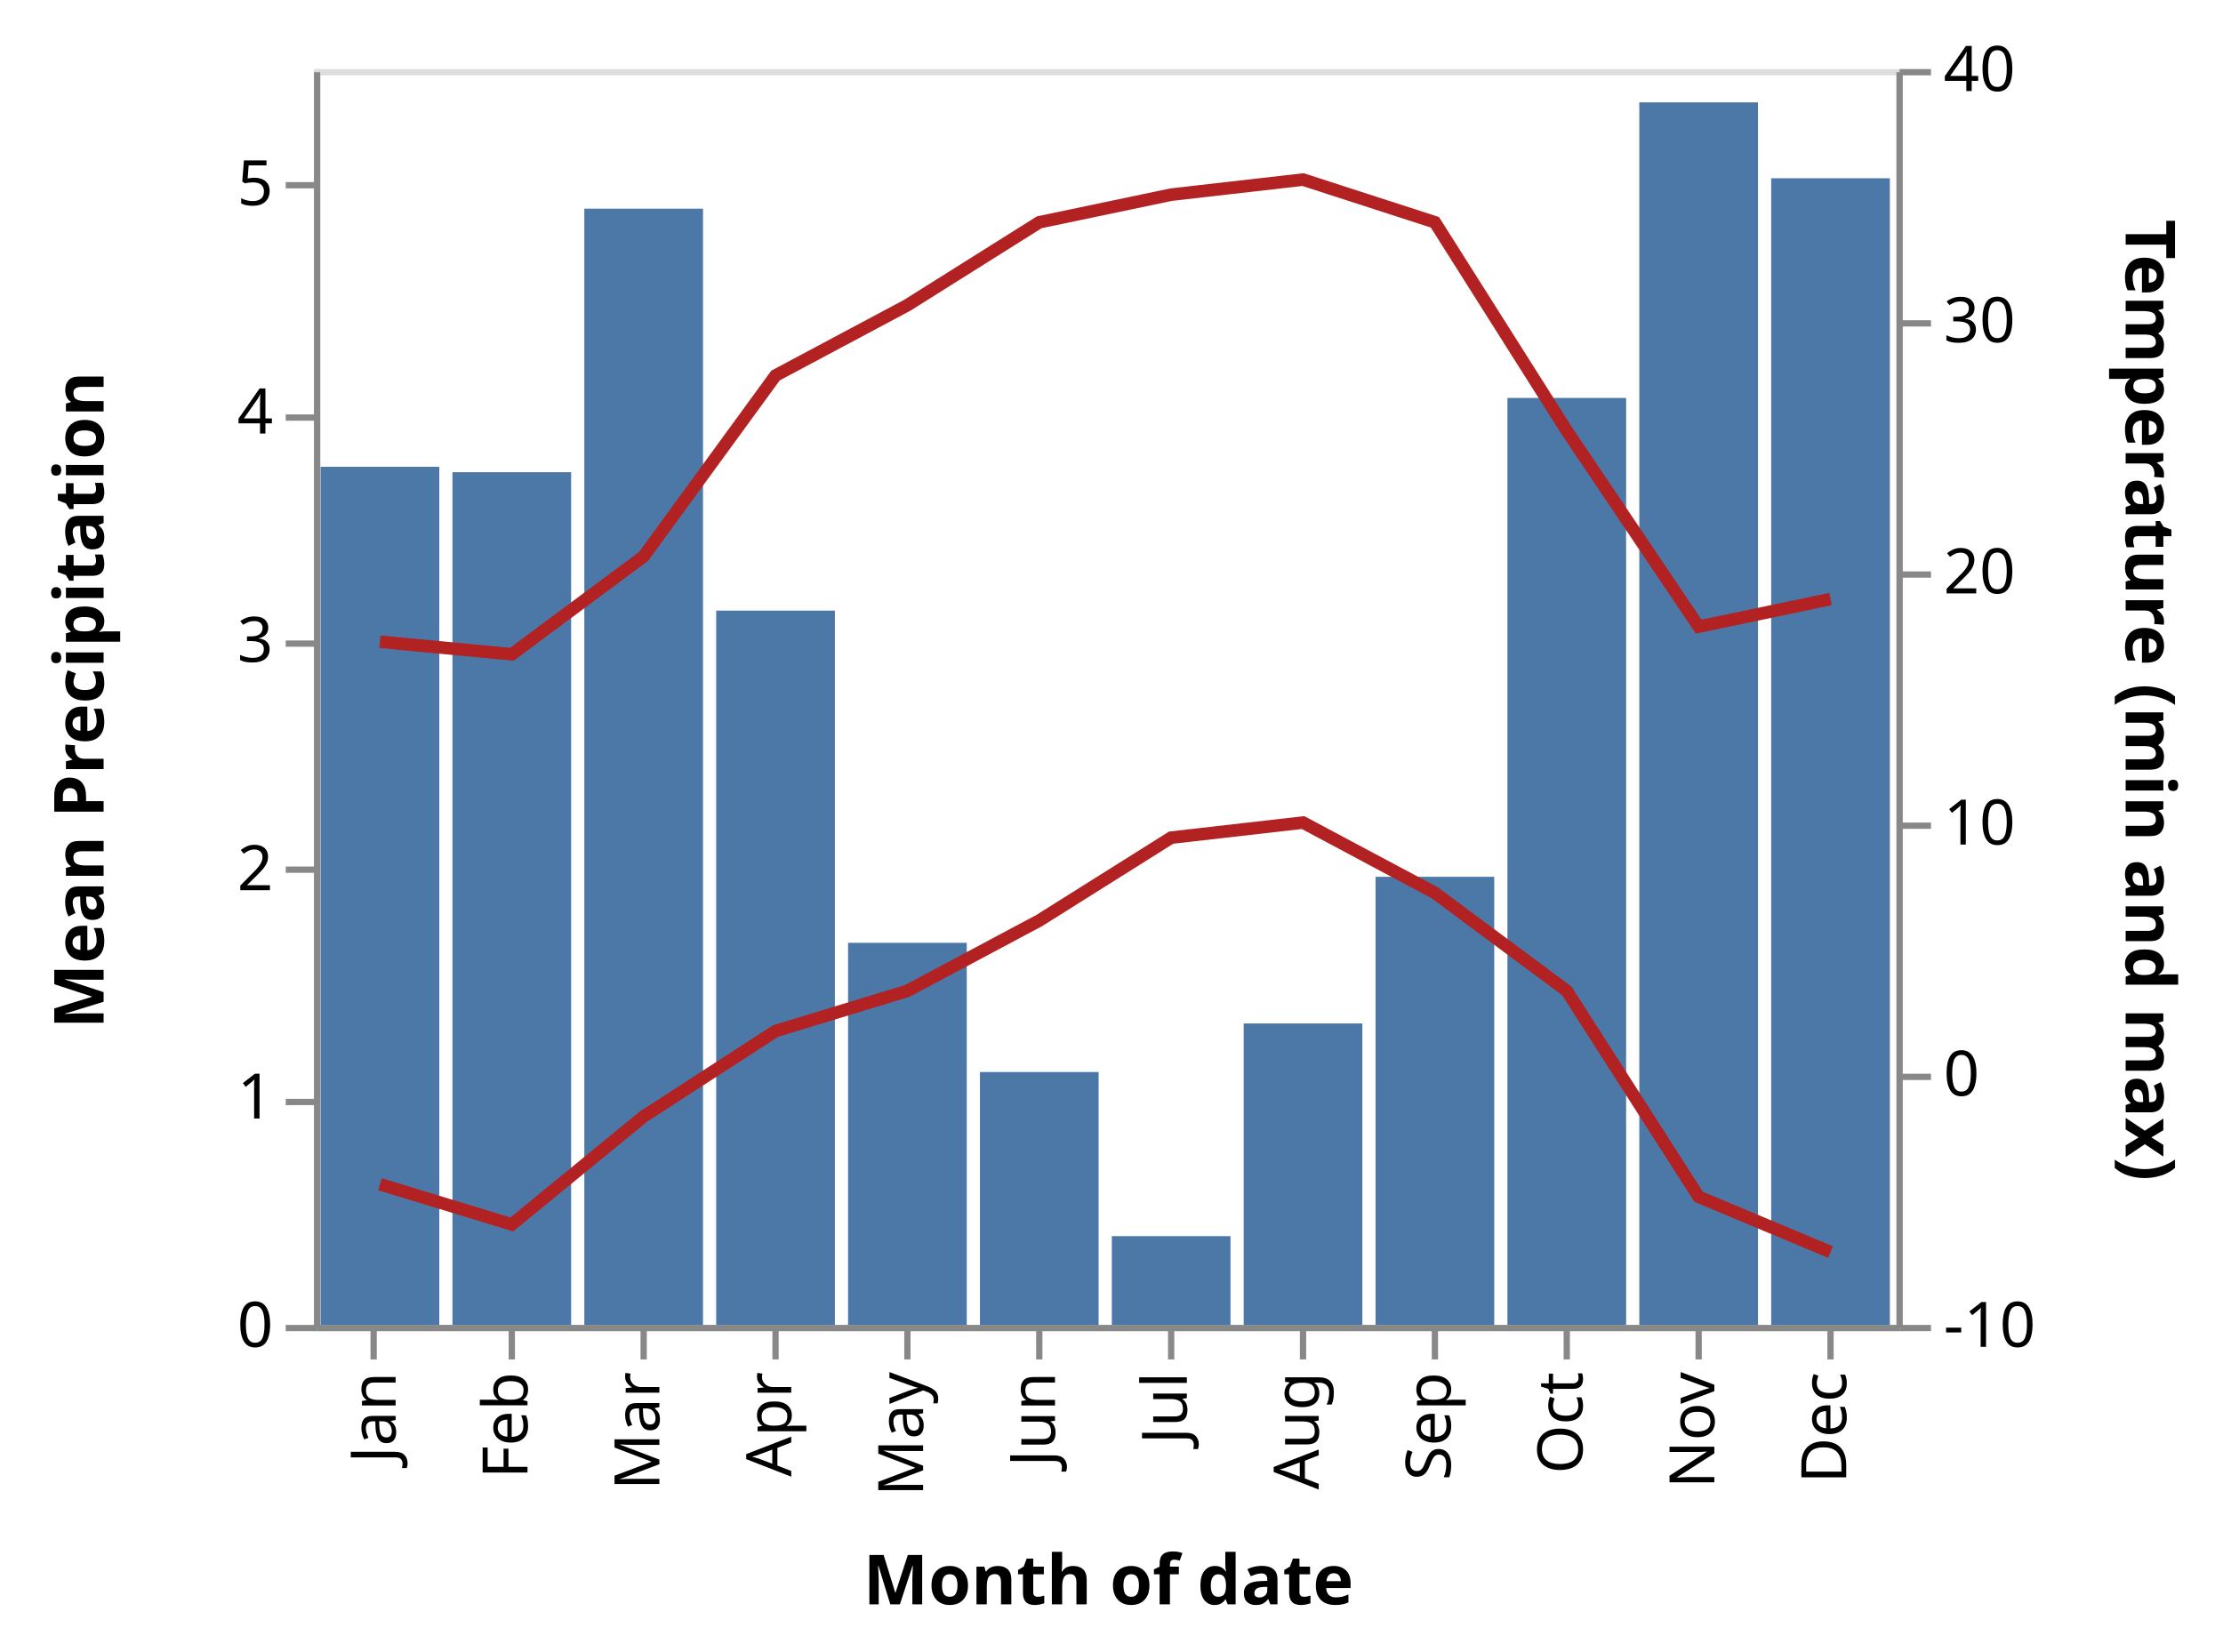
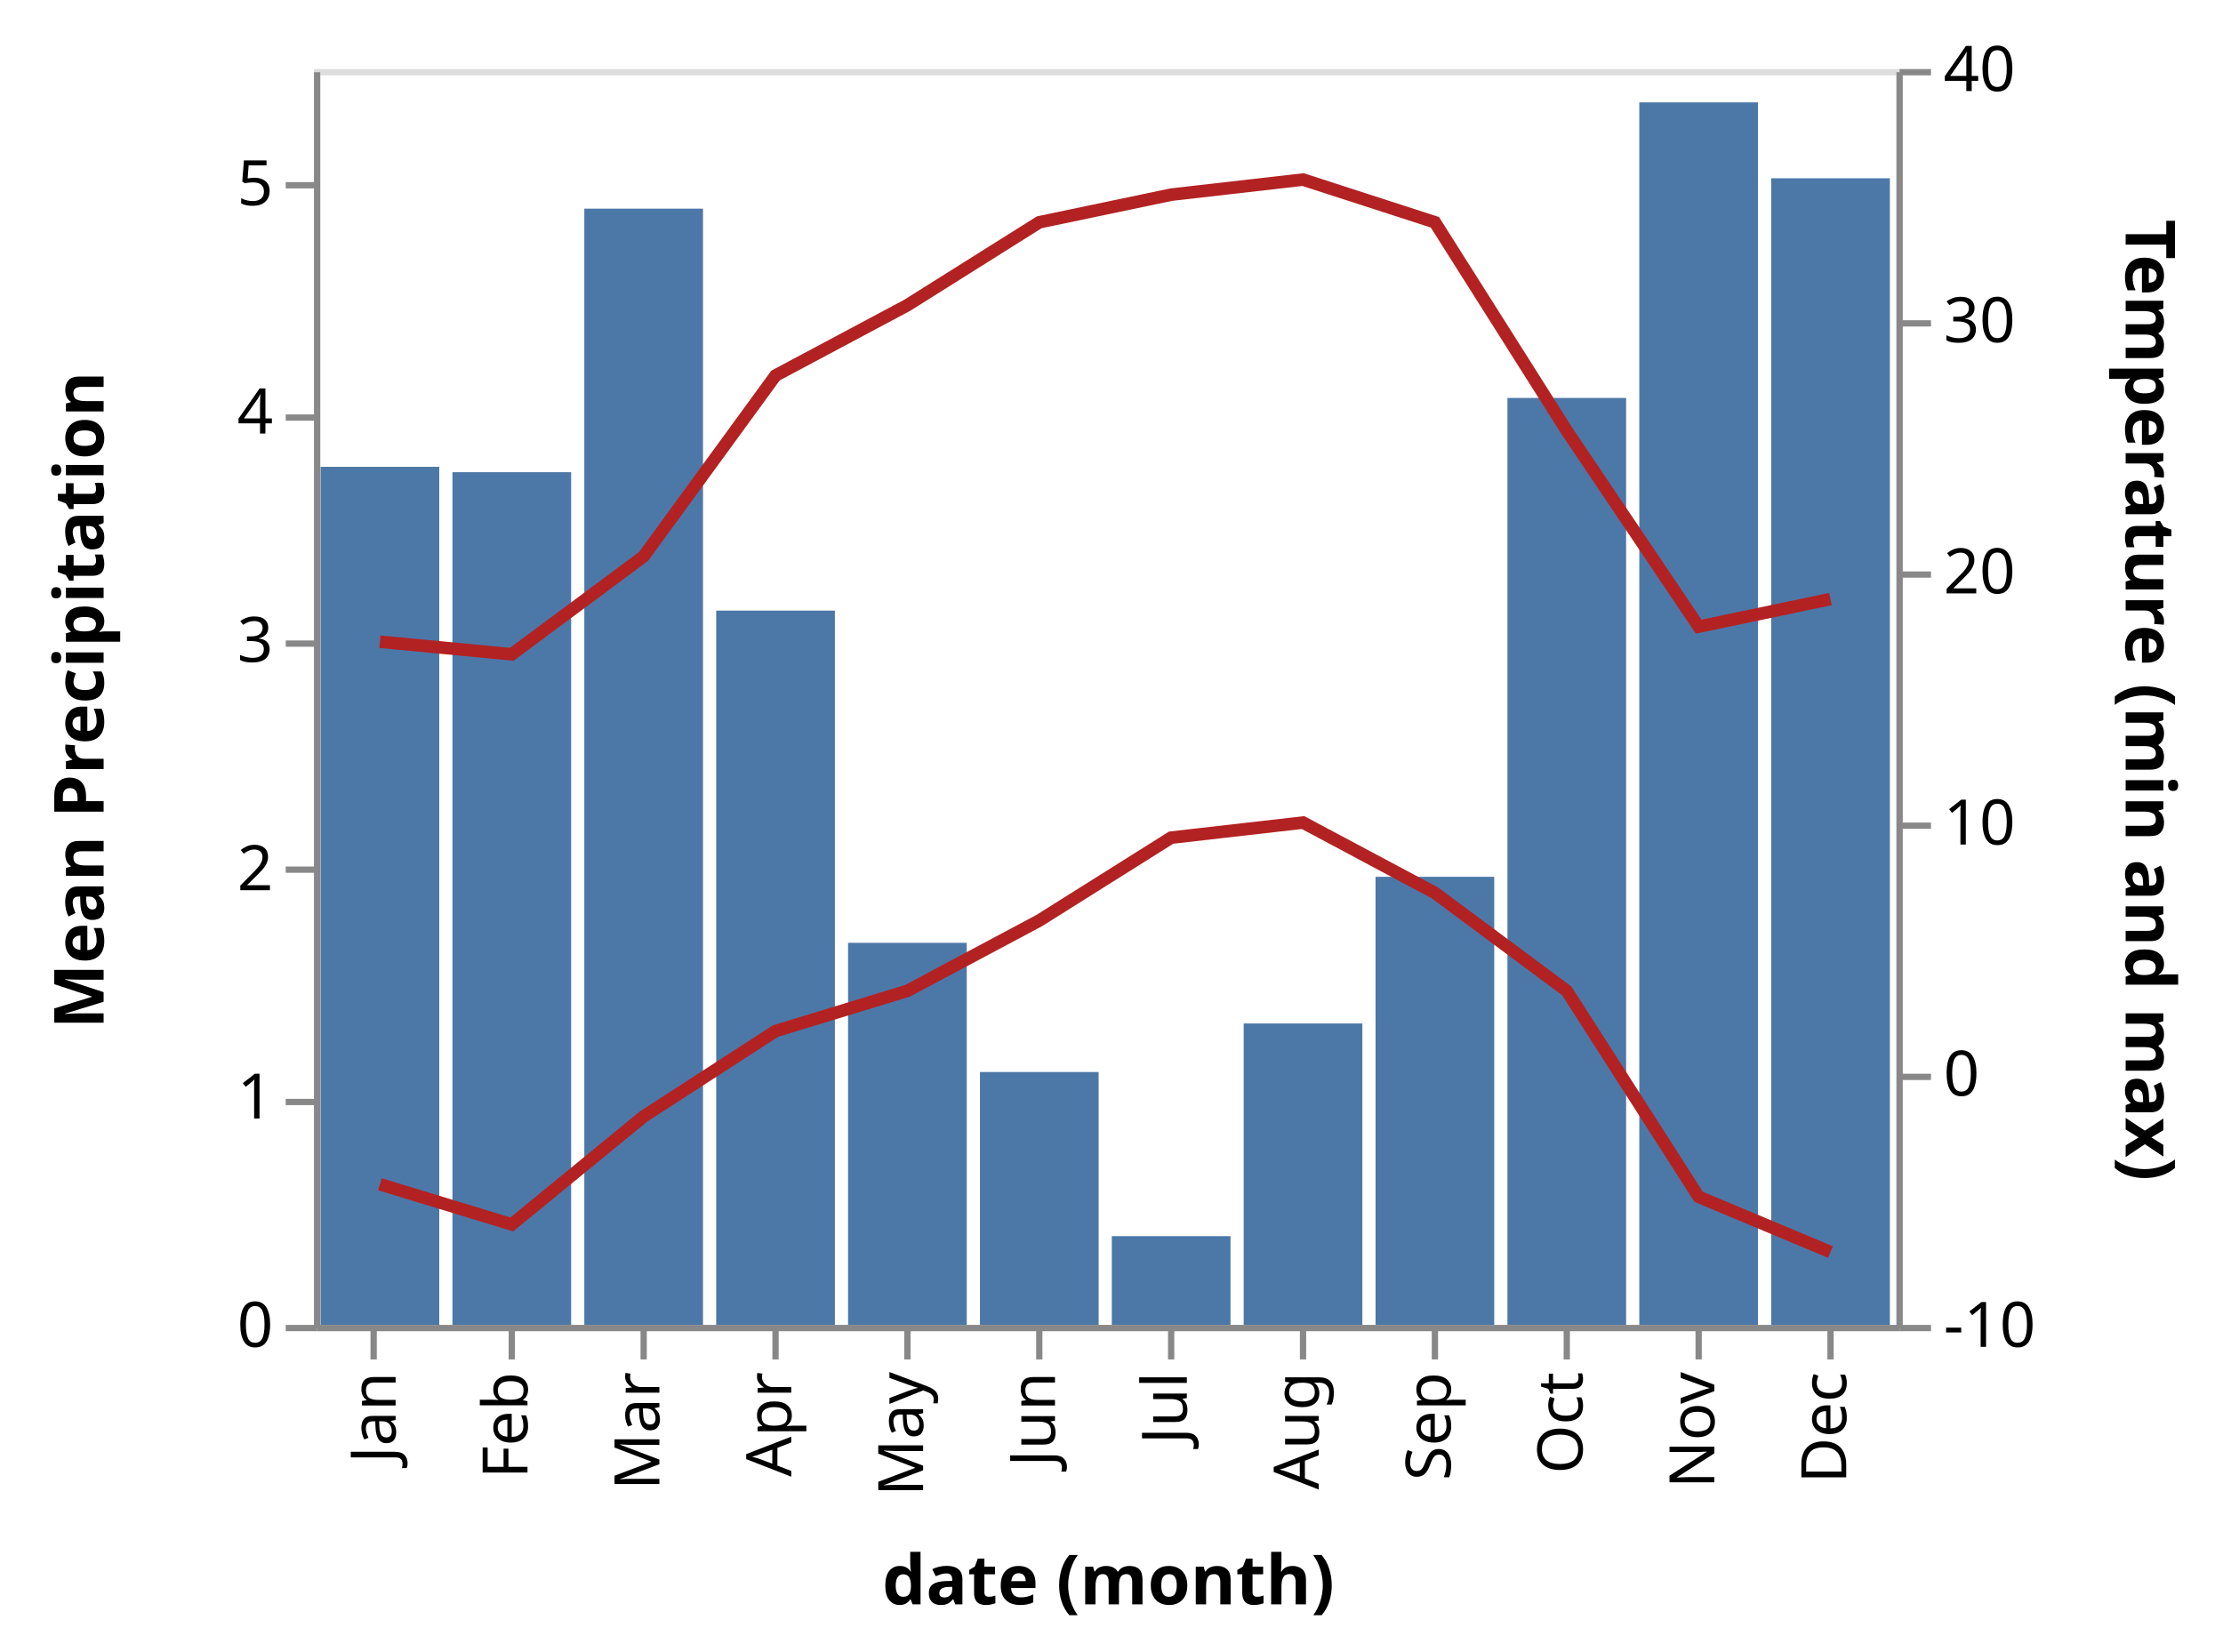
<svg xmlns="http://www.w3.org/2000/svg" class="marks" width="354" height="263" viewBox="0 0 354 263" version="1.1">
  <g transform="translate(50,11)">
    <g class="mark-group role-frame root">
      <g transform="translate(0,0)">
        <path class="background" d="M0.5,0.5h252v200h-252Z" style="fill: transparent; stroke: #ddd;" />
        <g>
          <g class="mark-rect role-mark layer_0_marks">
            <path d="M1.05,63.343h18.9v136.657h-18.9Z" style="fill: #4c78a8;" />
            <path d="M22.05,64.2h18.9v135.8h-18.9Z" style="fill: #4c78a8;" />
            <path d="M43.05,22.229h18.9v177.771h-18.9Z" style="fill: #4c78a8;" />
            <path d="M64.05,86.242h18.9v113.758h-18.9Z" style="fill: #4c78a8;" />
            <path d="M85.05,139.15h18.9v60.85h-18.9Z" style="fill: #4c78a8;" />
            <path d="M106.05,159.727h18.9v40.273h-18.9Z" style="fill: #4c78a8;" />
            <path d="M127.05,185.865h18.9v14.135h-18.9Z" style="fill: #4c78a8;" />
            <path d="M148.05,151.994h18.9v48.006h-18.9Z" style="fill: #4c78a8;" />
            <path d="M169.05,128.636h18.9v71.364h-18.9Z" style="fill: #4c78a8;" />
            <path d="M190.05,52.375h18.9v147.625h-18.9Z" style="fill: #4c78a8;" />
            <path d="M211.05,5.303h18.9v194.697h-18.9Z" style="fill: #4c78a8;" />
            <path d="M232.05,17.39h18.9v182.61h-18.9Z" style="fill: #4c78a8;" />
          </g>
          <g class="mark-line role-mark layer_1_layer_0_marks">
            <path d="M241.5,84.4L220.5,88.8L199.5,57.6L178.5,24.4L157.5,17.6L136.5,20L115.5,24.4L94.5,37.6L73.5,48.8L52.5,77.6L31.5,93.2L10.5,91.2" style="fill: none; stroke: firebrick; stroke-width: 2;" />
          </g>
          <g class="mark-line role-mark layer_1_layer_1_marks">
            <path d="M241.5,188.4L220.5,179.6L199.5,146.8L178.5,131.2L157.5,120L136.5,122.4L115.5,135.6L94.5,146.8L73.5,153.2L52.5,166.8L31.5,184L10.5,177.6" style="fill: none; stroke: firebrick; stroke-width: 2;" />
          </g>
          <g class="mark-group role-axis">
            <g transform="translate(0.5,200.5)">
              <path class="background" d="M0,0h0v0h0Z" style="pointer-events: none; fill: none;" />
              <g>
                <g class="mark-rule role-axis-tick" style="pointer-events: none;">
                  <line transform="translate(9,0)" x2="0" y2="5" style="fill: none; stroke: #888; stroke-width: 1; opacity: 1;" />
                  <line transform="translate(31,0)" x2="0" y2="5" style="fill: none; stroke: #888; stroke-width: 1; opacity: 1;" />
                  <line transform="translate(52,0)" x2="0" y2="5" style="fill: none; stroke: #888; stroke-width: 1; opacity: 1;" />
                  <line transform="translate(73,0)" x2="0" y2="5" style="fill: none; stroke: #888; stroke-width: 1; opacity: 1;" />
                  <line transform="translate(94,0)" x2="0" y2="5" style="fill: none; stroke: #888; stroke-width: 1; opacity: 1;" />
                  <line transform="translate(115,0)" x2="0" y2="5" style="fill: none; stroke: #888; stroke-width: 1; opacity: 1;" />
                  <line transform="translate(136,0)" x2="0" y2="5" style="fill: none; stroke: #888; stroke-width: 1; opacity: 1;" />
                  <line transform="translate(157,0)" x2="0" y2="5" style="fill: none; stroke: #888; stroke-width: 1; opacity: 1;" />
                  <line transform="translate(178,0)" x2="0" y2="5" style="fill: none; stroke: #888; stroke-width: 1; opacity: 1;" />
                  <line transform="translate(199,0)" x2="0" y2="5" style="fill: none; stroke: #888; stroke-width: 1; opacity: 1;" />
                  <line transform="translate(220,0)" x2="0" y2="5" style="fill: none; stroke: #888; stroke-width: 1; opacity: 1;" />
                  <line transform="translate(241,0)" x2="0" y2="5" style="fill: none; stroke: #888; stroke-width: 1; opacity: 1;" />
                </g>
                <g class="mark-text role-axis-label" style="pointer-events: none;">
                  <text text-anchor="end" transform="translate(9.5,7) rotate(270) translate(0,3)" style="font: 10px sans-serif; fill: #000; opacity: 1;">Jan</text>
                  <text text-anchor="end" transform="translate(30.5,7) rotate(270) translate(0,3)" style="font: 10px sans-serif; fill: #000; opacity: 1;">Feb</text>
                  <text text-anchor="end" transform="translate(51.5,7) rotate(270) translate(0,3)" style="font: 10px sans-serif; fill: #000; opacity: 1;">Mar</text>
                  <text text-anchor="end" transform="translate(72.5,7) rotate(270) translate(0,3)" style="font: 10px sans-serif; fill: #000; opacity: 1;">Apr</text>
                  <text text-anchor="end" transform="translate(93.5,7) rotate(270) translate(0,3)" style="font: 10px sans-serif; fill: #000; opacity: 1;">May</text>
                  <text text-anchor="end" transform="translate(114.5,7) rotate(270) translate(0,3)" style="font: 10px sans-serif; fill: #000; opacity: 1;">Jun</text>
                  <text text-anchor="end" transform="translate(135.5,7) rotate(270) translate(0,3)" style="font: 10px sans-serif; fill: #000; opacity: 1;">Jul</text>
                  <text text-anchor="end" transform="translate(156.5,7) rotate(270) translate(0,3)" style="font: 10px sans-serif; fill: #000; opacity: 1;">Aug</text>
                  <text text-anchor="end" transform="translate(177.5,7) rotate(270) translate(0,3)" style="font: 10px sans-serif; fill: #000; opacity: 1;">Sep</text>
                  <text text-anchor="end" transform="translate(198.5,7) rotate(270) translate(0,3)" style="font: 10px sans-serif; fill: #000; opacity: 1;">Oct</text>
                  <text text-anchor="end" transform="translate(219.5,7) rotate(270) translate(0,3)" style="font: 10px sans-serif; fill: #000; opacity: 1;">Nov</text>
                  <text text-anchor="end" transform="translate(240.5,7) rotate(270) translate(0,3)" style="font: 10px sans-serif; fill: #000; opacity: 1;">Dec</text>
                </g>
                <g class="mark-rule role-axis-domain" style="pointer-events: none;">
                  <line transform="translate(0,0)" x2="252" y2="0" style="fill: none; stroke: #888; stroke-width: 1; opacity: 1;" />
                </g>
                <g class="mark-text role-axis-title" style="pointer-events: none;">
-                   <text text-anchor="middle" transform="translate(126,44)" style="font: bold 11px sans-serif; fill: #000; opacity: 1;">Month of date</text>
+                   <text text-anchor="middle" transform="translate(126,44)" style="font: bold 11px sans-serif; fill: #000; opacity: 1;">date (month)</text>
                </g>
              </g>
            </g>
          </g>
          <g class="mark-group role-axis">
            <g transform="translate(0.5,0.5)">
              <path class="background" d="M0,0h0v0h0Z" style="pointer-events: none; fill: none;" />
              <g>
                <g class="mark-rule role-axis-tick" style="pointer-events: none;">
                  <line transform="translate(0,200)" x2="-5" y2="0" style="fill: none; stroke: #888; stroke-width: 1; opacity: 1;" />
                  <line transform="translate(0,164)" x2="-5" y2="0" style="fill: none; stroke: #888; stroke-width: 1; opacity: 1;" />
                  <line transform="translate(0,127)" x2="-5" y2="0" style="fill: none; stroke: #888; stroke-width: 1; opacity: 1;" />
                  <line transform="translate(0,91)" x2="-5" y2="0" style="fill: none; stroke: #888; stroke-width: 1; opacity: 1;" />
                  <line transform="translate(0,55)" x2="-5" y2="0" style="fill: none; stroke: #888; stroke-width: 1; opacity: 1;" />
                  <line transform="translate(0,18)" x2="-5" y2="0" style="fill: none; stroke: #888; stroke-width: 1; opacity: 1;" />
                </g>
                <g class="mark-text role-axis-label" style="pointer-events: none;">
                  <text text-anchor="end" transform="translate(-7,203)" style="font: 10px sans-serif; fill: #000; opacity: 1;">0</text>
                  <text text-anchor="end" transform="translate(-7,166.6364)" style="font: 10px sans-serif; fill: #000; opacity: 1;">1</text>
                  <text text-anchor="end" transform="translate(-7,130.2727)" style="font: 10px sans-serif; fill: #000; opacity: 1;">2</text>
                  <text text-anchor="end" transform="translate(-7,93.90909)" style="font: 10px sans-serif; fill: #000; opacity: 1;">3</text>
                  <text text-anchor="end" transform="translate(-7,57.54545)" style="font: 10px sans-serif; fill: #000; opacity: 1;">4</text>
                  <text text-anchor="end" transform="translate(-7,21.18182)" style="font: 10px sans-serif; fill: #000; opacity: 1;">5</text>
                </g>
                <g class="mark-rule role-axis-domain" style="pointer-events: none;">
                  <line transform="translate(0,200)" x2="0" y2="-200" style="fill: none; stroke: #888; stroke-width: 1; opacity: 1;" />
                </g>
                <g class="mark-text role-axis-title" style="pointer-events: none;">
                  <text text-anchor="middle" transform="translate(-32,100) rotate(-90) translate(0,-2)" style="font: bold 11px sans-serif; fill: #000; opacity: 1;">Mean Precipitation</text>
                </g>
              </g>
            </g>
          </g>
          <g class="mark-group role-axis">
            <g transform="translate(252.5,0.5)">
              <path class="background" d="M0,0h0v0h0Z" style="pointer-events: none; fill: none;" />
              <g>
                <g class="mark-rule role-axis-tick" style="pointer-events: none;">
                  <line transform="translate(0,200)" x2="5" y2="0" style="fill: none; stroke: #888; stroke-width: 1; opacity: 1;" />
                  <line transform="translate(0,160)" x2="5" y2="0" style="fill: none; stroke: #888; stroke-width: 1; opacity: 1;" />
                  <line transform="translate(0,120)" x2="5" y2="0" style="fill: none; stroke: #888; stroke-width: 1; opacity: 1;" />
                  <line transform="translate(0,80)" x2="5" y2="0" style="fill: none; stroke: #888; stroke-width: 1; opacity: 1;" />
                  <line transform="translate(0,40)" x2="5" y2="0" style="fill: none; stroke: #888; stroke-width: 1; opacity: 1;" />
                  <line transform="translate(0,0)" x2="5" y2="0" style="fill: none; stroke: #888; stroke-width: 1; opacity: 1;" />
                </g>
                <g class="mark-text role-axis-label" style="pointer-events: none;">
                  <text text-anchor="start" transform="translate(7,203)" style="font: 10px sans-serif; fill: #000; opacity: 1;">-10</text>
                  <text text-anchor="start" transform="translate(7,163)" style="font: 10px sans-serif; fill: #000; opacity: 1;">0</text>
                  <text text-anchor="start" transform="translate(7,123)" style="font: 10px sans-serif; fill: #000; opacity: 1;">10</text>
                  <text text-anchor="start" transform="translate(7,83)" style="font: 10px sans-serif; fill: #000; opacity: 1;">20</text>
                  <text text-anchor="start" transform="translate(7,43)" style="font: 10px sans-serif; fill: #000; opacity: 1;">30</text>
                  <text text-anchor="start" transform="translate(7,3)" style="font: 10px sans-serif; fill: #000; opacity: 1;">40</text>
                </g>
                <g class="mark-rule role-axis-domain" style="pointer-events: none;">
                  <line transform="translate(0,200)" x2="0" y2="-200" style="fill: none; stroke: #888; stroke-width: 1; opacity: 1;" />
                </g>
                <g class="mark-text role-axis-title" style="pointer-events: none;">
                  <text text-anchor="middle" transform="translate(34,100) rotate(90) translate(0,-2)" style="font: bold 11px sans-serif; fill: #000; opacity: 1;">Temperature (min and max)</text>
                </g>
              </g>
            </g>
          </g>
        </g>
      </g>
    </g>
  </g>
</svg>
